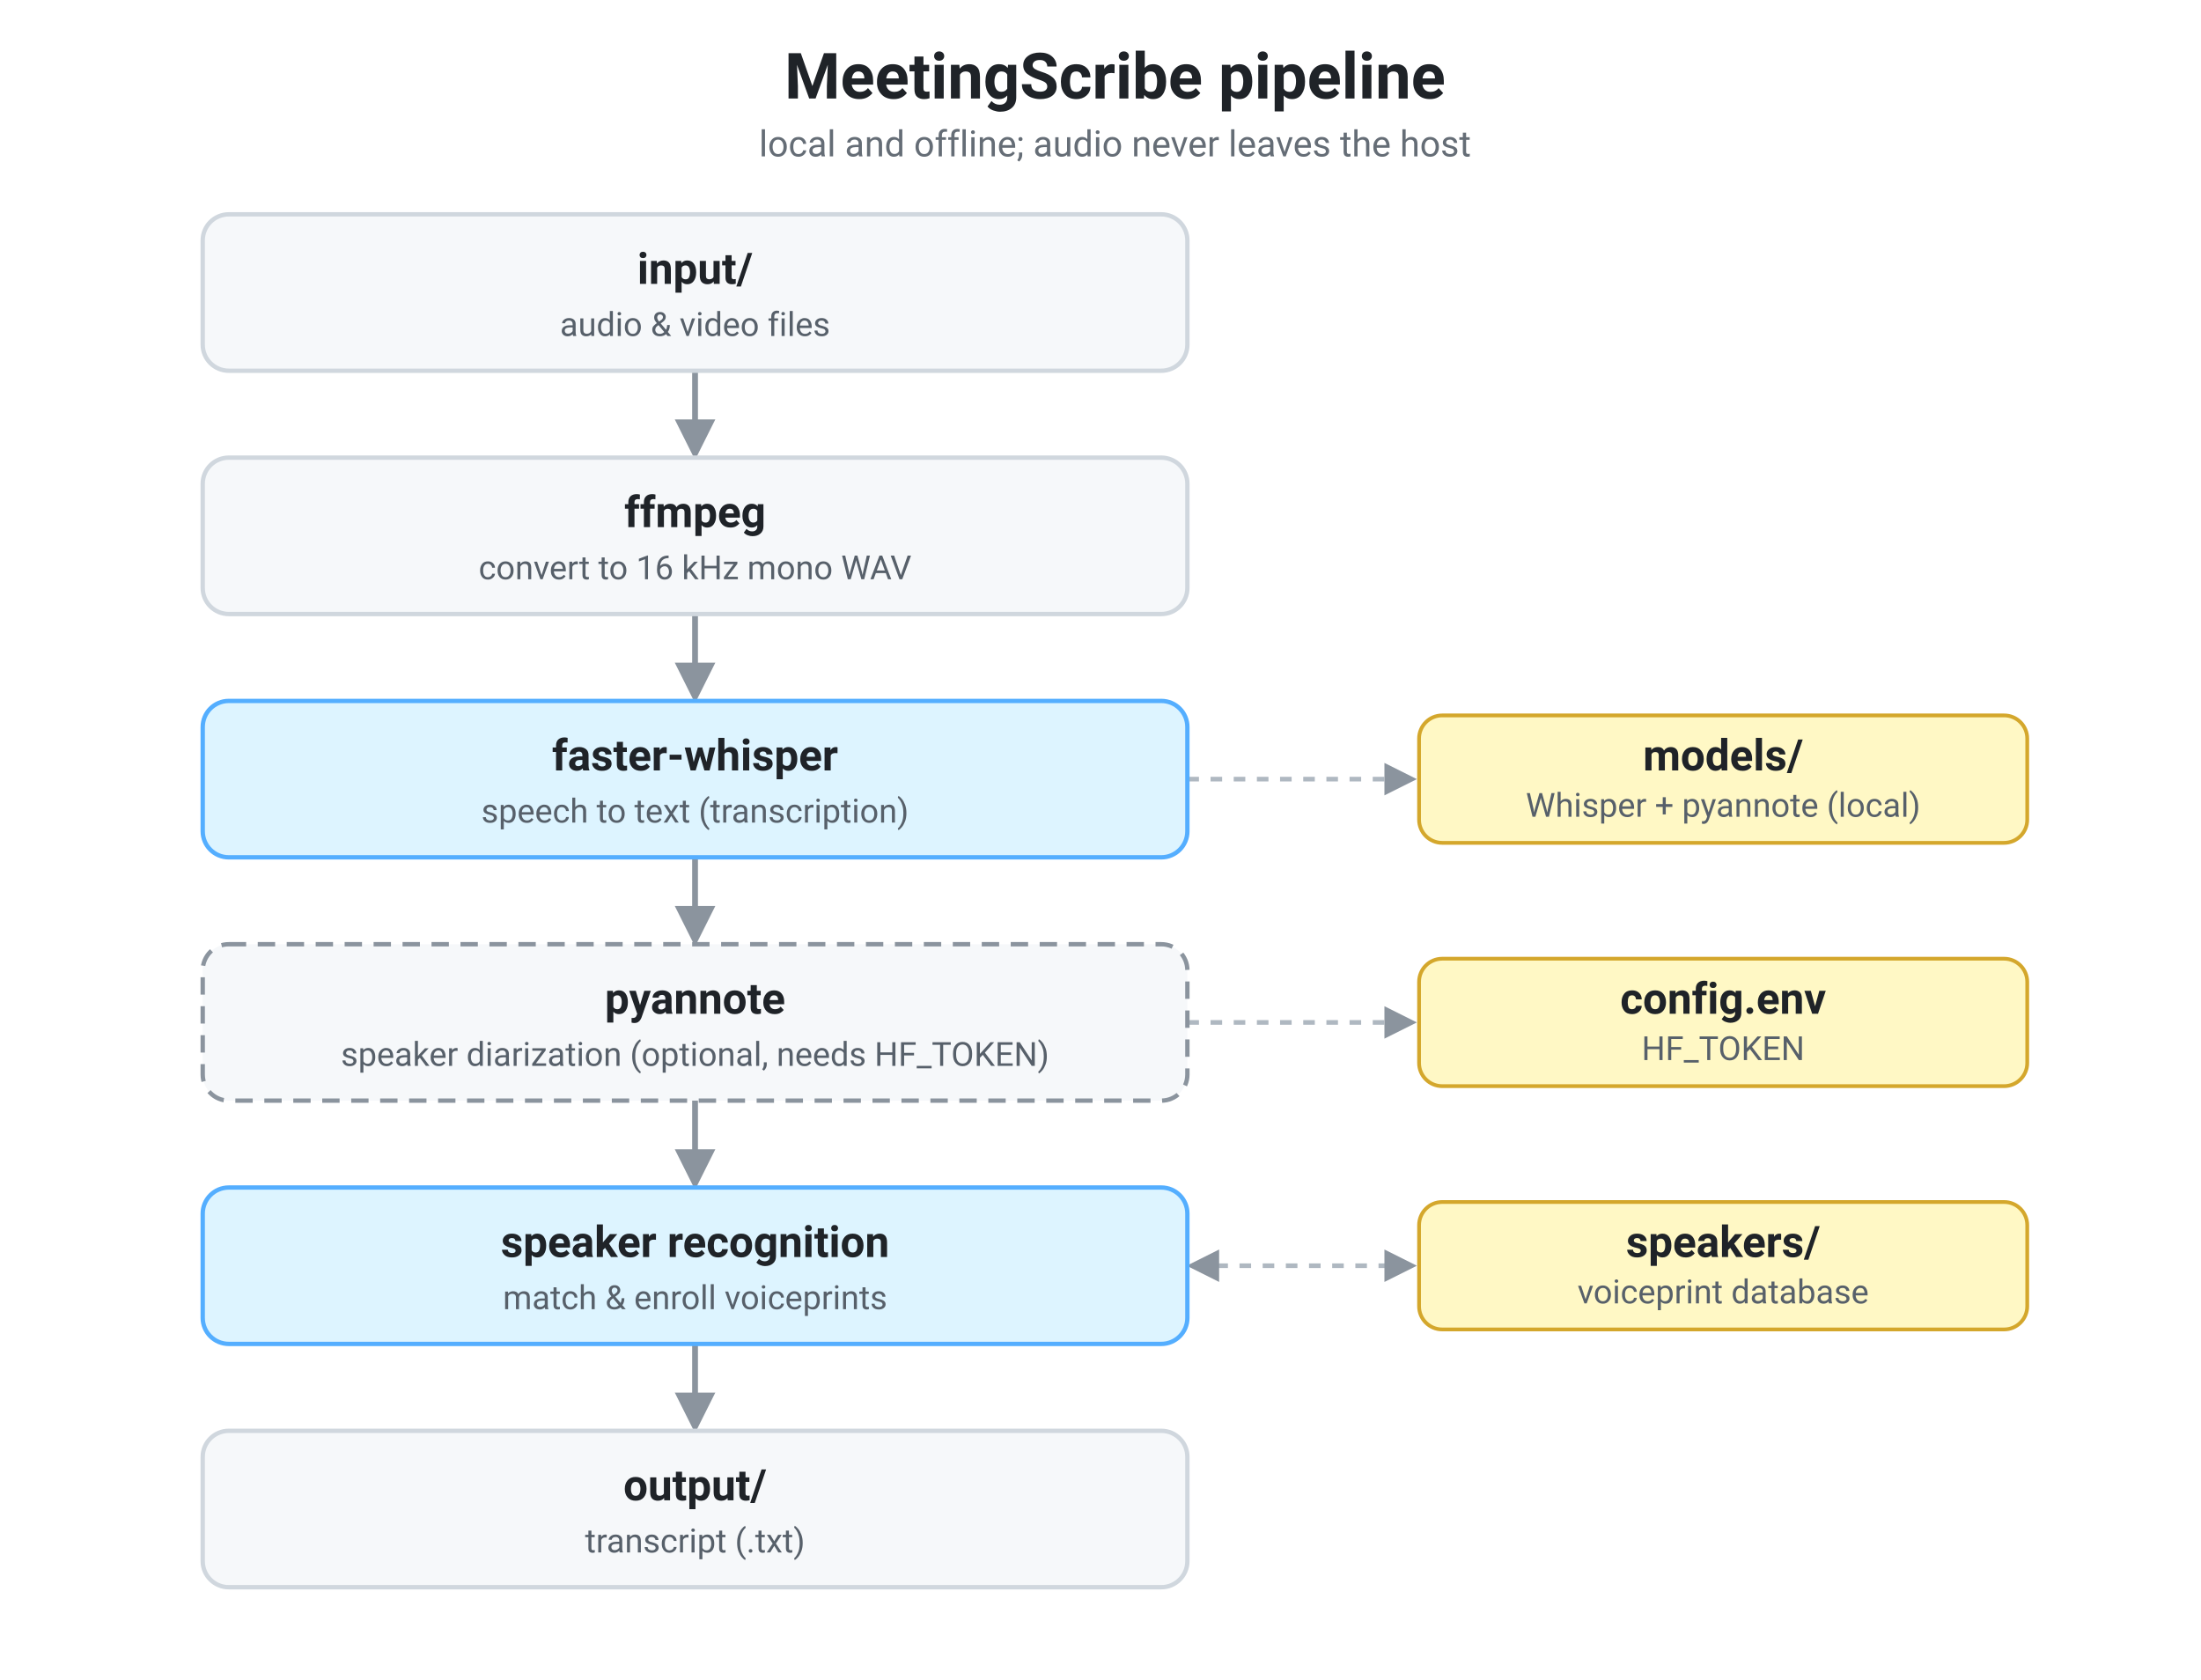
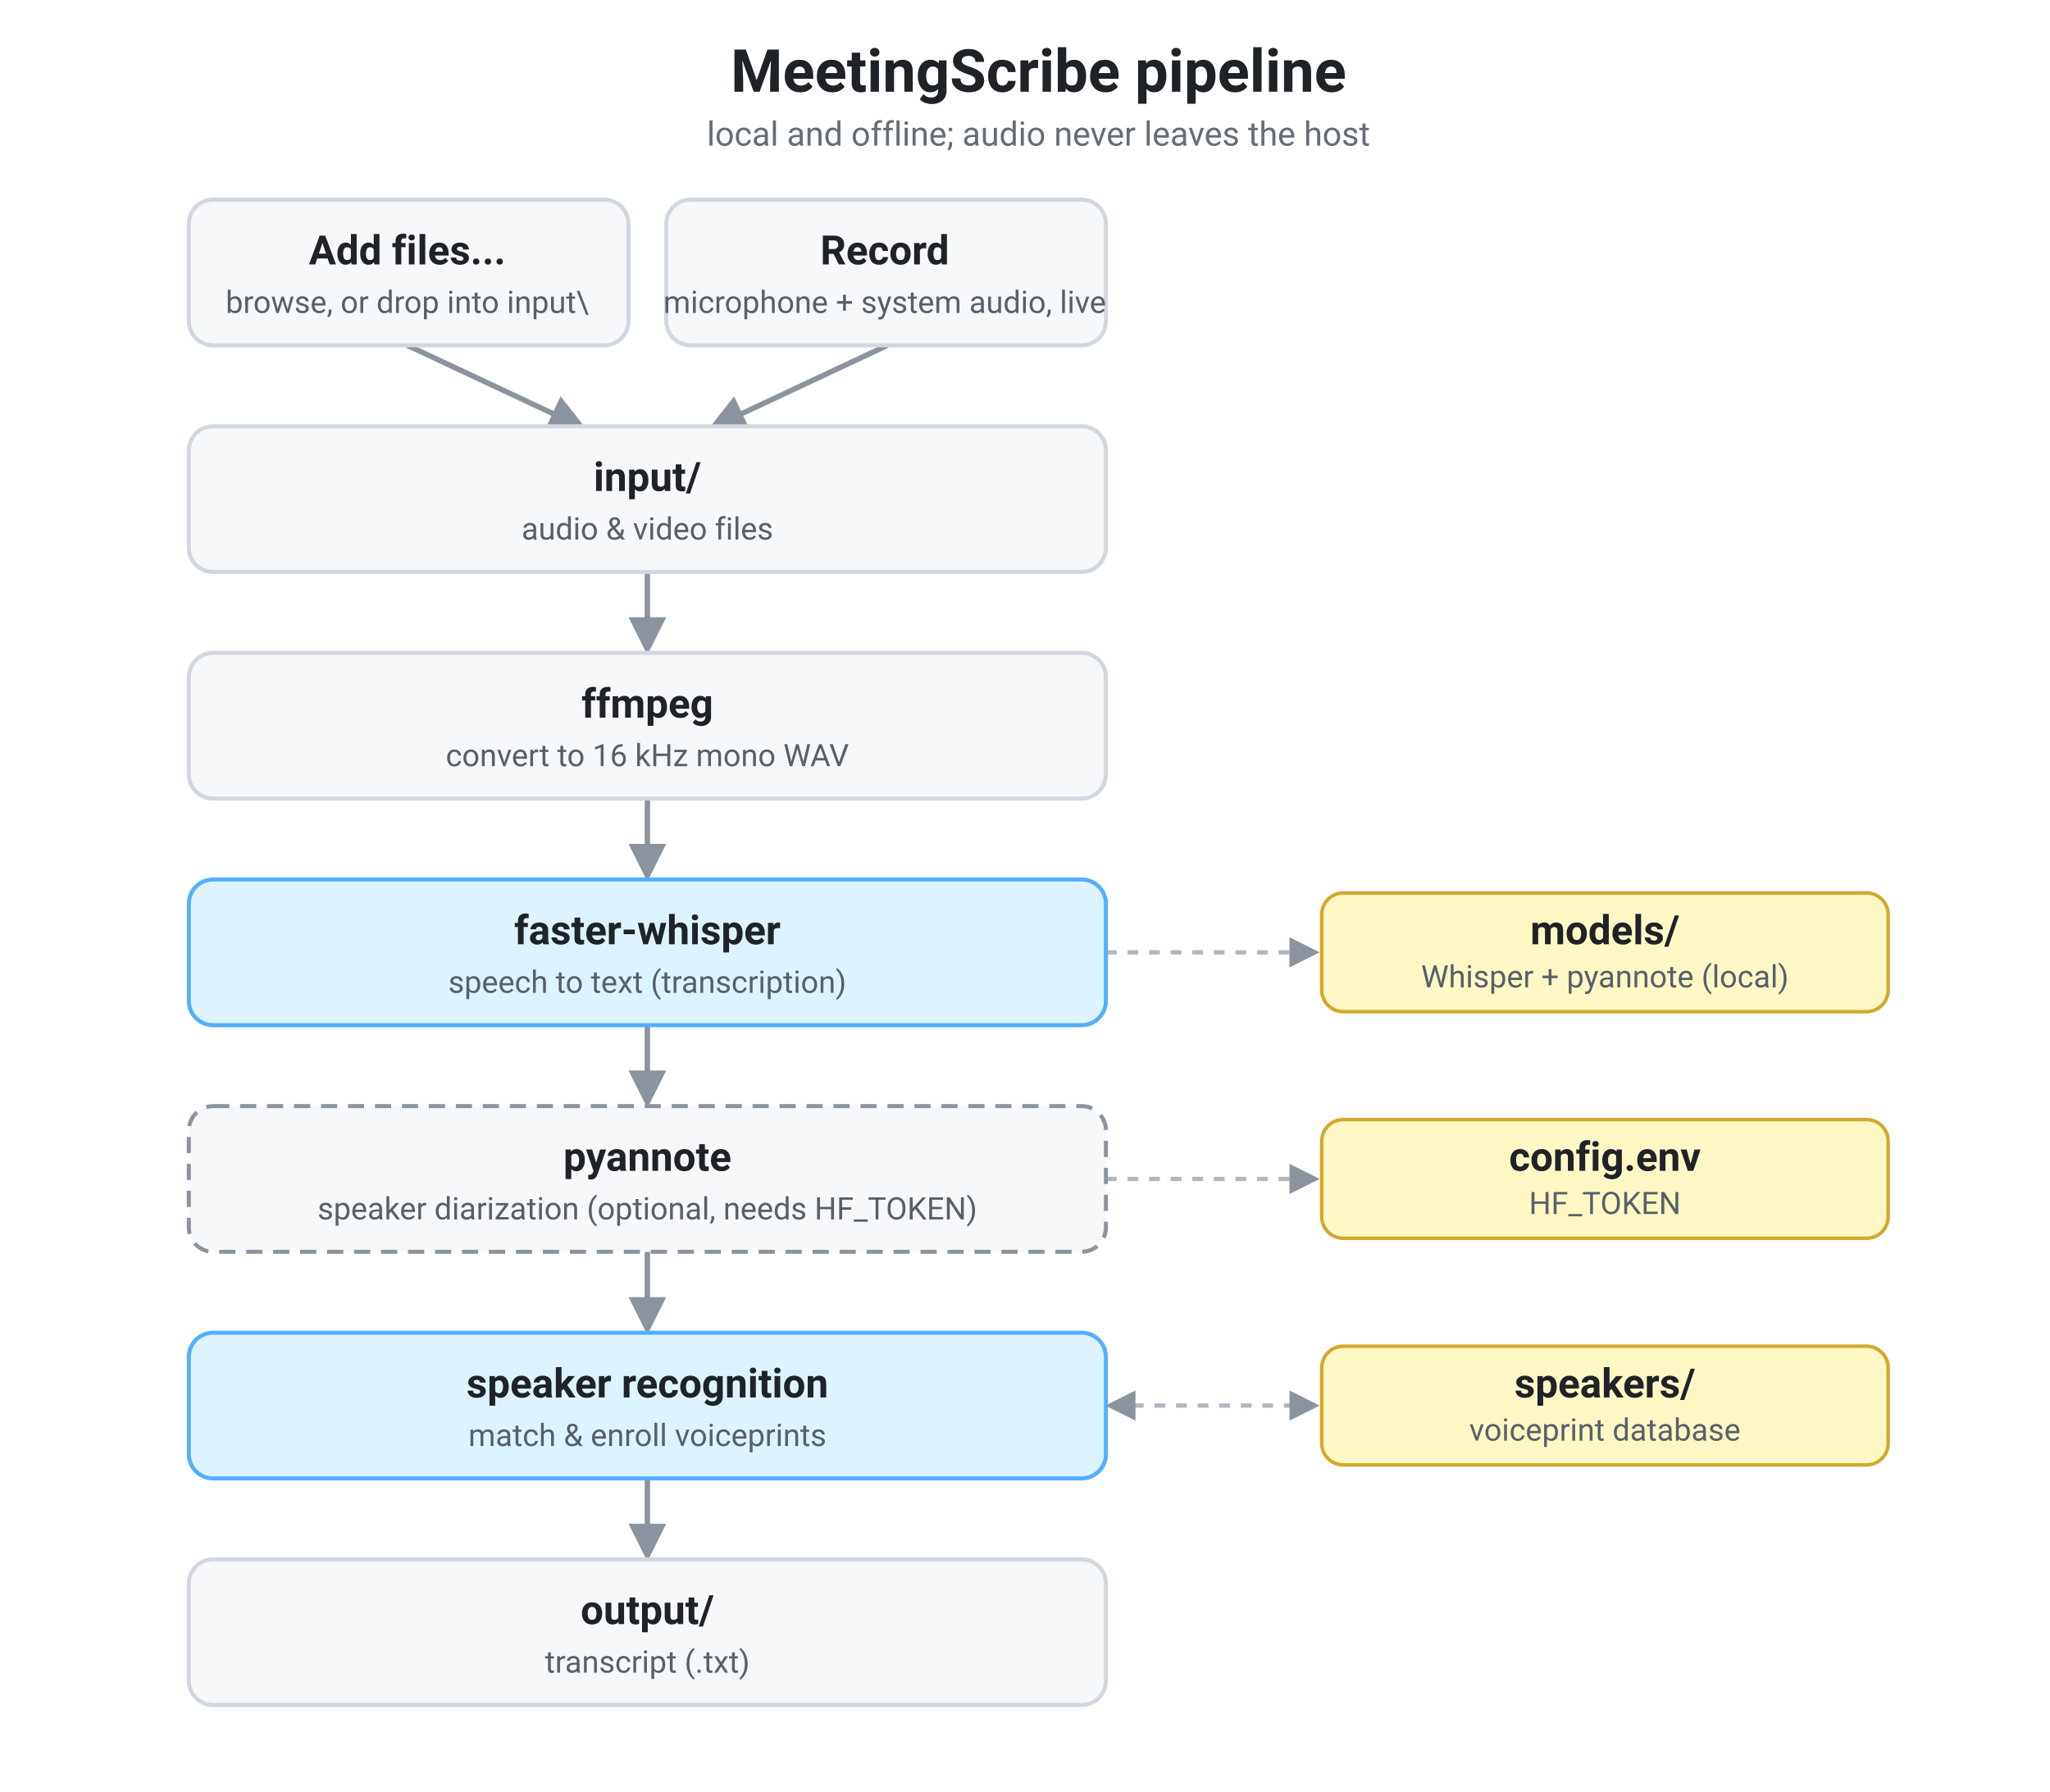
- <svg xmlns="http://www.w3.org/2000/svg" width="760" height="580" viewBox="0 0 760 580" font-family="'Segoe UI', -apple-system, Roboto, Helvetica, Arial, sans-serif">
+ <svg xmlns="http://www.w3.org/2000/svg" width="760" height="664" viewBox="0 0 760 664" font-family="'Segoe UI', -apple-system, Roboto, Helvetica, Arial, sans-serif">
  <style>
    .title    { fill:#1f2328; font-size:22px; font-weight:700; }
    .subtitle { fill:#656d76; font-size:12.5px; }
    .box      { fill:#f6f8fa; stroke:#d0d7de; stroke-width:1.5; }
    .box-accent { fill:#ddf4ff; stroke:#54aeff; stroke-width:1.5; }
    .box-opt  { fill:#f6f8fa; stroke:#8b949e; stroke-width:1.5; stroke-dasharray:6 4; }
    .res      { fill:#fff8c5; stroke:#d4a72c; stroke-width:1.3; }
    .label    { fill:#1f2328; font-size:15px; font-weight:600; }
    .label-sm { fill:#57606a; font-size:11.5px; }
    .flow     { stroke:#8b949e; stroke-width:2; fill:none; }
    .dash     { stroke:#afb8c1; stroke-width:1.6; stroke-dasharray:4 4; fill:none; }
    .ahead    { fill:#8b949e; }
    text { text-anchor:middle; }
    @media (prefers-color-scheme: dark) {
      .title    { fill:#e6edf3; }
      .subtitle { fill:#8b949e; }
      .box      { fill:#161b22; stroke:#30363d; }
      .box-accent { fill:#0d2d4e; stroke:#1f6feb; }
      .box-opt  { fill:#161b22; stroke:#6e7681; }
      .res      { fill:#2b2712; stroke:#9e8420; }
      .label    { fill:#e6edf3; }
      .label-sm { fill:#9198a1; }
      .flow     { stroke:#6e7681; }
      .dash     { stroke:#484f58; }
      .ahead    { fill:#6e7681; }
    }
  </style>
  <defs>
    <marker id="arrow" viewBox="0 0 10 10" refX="8" refY="5" markerWidth="7" markerHeight="7" orient="auto-start-reverse">
      <path class="ahead" d="M0,0 L10,5 L0,10 z" />
    </marker>
  </defs>
  <text class="title" x="385" y="34">MeetingScribe pipeline</text>
  <text class="subtitle" x="385" y="54">local and offline; audio never leaves the host</text>
-   <path class="flow" marker-end="url(#arrow)" d="M240,128 L240,156" />
+   <path class="flow" marker-end="url(#arrow)" d="M151,128 L215,158" />
+   <path class="flow" marker-end="url(#arrow)" d="M329,128 L265,158" />
  <path class="flow" marker-end="url(#arrow)" d="M240,212 L240,240" />
  <path class="flow" marker-end="url(#arrow)" d="M240,296 L240,324" />
  <path class="flow" marker-end="url(#arrow)" d="M240,380 L240,408" />
  <path class="flow" marker-end="url(#arrow)" d="M240,464 L240,492" />
-   <path class="dash" marker-end="url(#arrow)" d="M410,269 L487,269" />
+   <path class="flow" marker-end="url(#arrow)" d="M240,548 L240,576" />
  <path class="dash" marker-end="url(#arrow)" d="M410,353 L487,353" />
-   <path class="dash" marker-start="url(#arrow)" marker-end="url(#arrow)" d="M412,437 L487,437" />
-   <rect class="box" x="70" y="74" width="340" height="54" rx="9" />
-   <text class="label" x="240" y="98">input/</text>
-   <text class="label-sm" x="240" y="116">audio &amp; video files</text>
+   <path class="dash" marker-end="url(#arrow)" d="M410,437 L487,437" />
+   <path class="dash" marker-start="url(#arrow)" marker-end="url(#arrow)" d="M412,521 L487,521" />
+   <rect class="box" x="70" y="74" width="163" height="54" rx="9" />
+   <text class="label" x="151" y="98">Add files...</text>
+   <text class="label-sm" x="151" y="116">browse, or drop into input\</text>
+   <rect class="box" x="247" y="74" width="163" height="54" rx="9" />
+   <text class="label" x="328" y="98">Record</text>
+   <text class="label-sm" x="328" y="116">microphone + system audio, live</text>
  <rect class="box" x="70" y="158" width="340" height="54" rx="9" />
-   <text class="label" x="240" y="182">ffmpeg</text>
-   <text class="label-sm" x="240" y="200">convert to 16 kHz mono WAV</text>
-   <rect class="box-accent" x="70" y="242" width="340" height="54" rx="9" />
-   <text class="label" x="240" y="266">faster-whisper</text>
-   <text class="label-sm" x="240" y="284">speech to text (transcription)</text>
-   <rect class="box-opt" x="70" y="326" width="340" height="54" rx="9" />
-   <text class="label" x="240" y="350">pyannote</text>
-   <text class="label-sm" x="240" y="368">speaker diarization (optional, needs HF_TOKEN)</text>
-   <rect class="box-accent" x="70" y="410" width="340" height="54" rx="9" />
-   <text class="label" x="240" y="434">speaker recognition</text>
-   <text class="label-sm" x="240" y="452">match &amp; enroll voiceprints</text>
-   <rect class="box" x="70" y="494" width="340" height="54" rx="9" />
-   <text class="label" x="240" y="518">output/</text>
-   <text class="label-sm" x="240" y="536">transcript (.txt)</text>
-   <rect class="res" x="490" y="247" width="210" height="44" rx="8" />
-   <text class="label" x="595" y="266">models/</text>
-   <text class="label-sm" x="595" y="282">Whisper + pyannote (local)</text>
+   <text class="label" x="240" y="182">input/</text>
+   <text class="label-sm" x="240" y="200">audio &amp; video files</text>
+   <rect class="box" x="70" y="242" width="340" height="54" rx="9" />
+   <text class="label" x="240" y="266">ffmpeg</text>
+   <text class="label-sm" x="240" y="284">convert to 16 kHz mono WAV</text>
+   <rect class="box-accent" x="70" y="326" width="340" height="54" rx="9" />
+   <text class="label" x="240" y="350">faster-whisper</text>
+   <text class="label-sm" x="240" y="368">speech to text (transcription)</text>
+   <rect class="box-opt" x="70" y="410" width="340" height="54" rx="9" />
+   <text class="label" x="240" y="434">pyannote</text>
+   <text class="label-sm" x="240" y="452">speaker diarization (optional, needs HF_TOKEN)</text>
+   <rect class="box-accent" x="70" y="494" width="340" height="54" rx="9" />
+   <text class="label" x="240" y="518">speaker recognition</text>
+   <text class="label-sm" x="240" y="536">match &amp; enroll voiceprints</text>
+   <rect class="box" x="70" y="578" width="340" height="54" rx="9" />
+   <text class="label" x="240" y="602">output/</text>
+   <text class="label-sm" x="240" y="620">transcript (.txt)</text>
  <rect class="res" x="490" y="331" width="210" height="44" rx="8" />
-   <text class="label" x="595" y="350">config.env</text>
-   <text class="label-sm" x="595" y="366">HF_TOKEN</text>
+   <text class="label" x="595" y="350">models/</text>
+   <text class="label-sm" x="595" y="366">Whisper + pyannote (local)</text>
  <rect class="res" x="490" y="415" width="210" height="44" rx="8" />
-   <text class="label" x="595" y="434">speakers/</text>
-   <text class="label-sm" x="595" y="450">voiceprint database</text>
+   <text class="label" x="595" y="434">config.env</text>
+   <text class="label-sm" x="595" y="450">HF_TOKEN</text>
+   <rect class="res" x="490" y="499" width="210" height="44" rx="8" />
+   <text class="label" x="595" y="518">speakers/</text>
+   <text class="label-sm" x="595" y="534">voiceprint database</text>
</svg>
